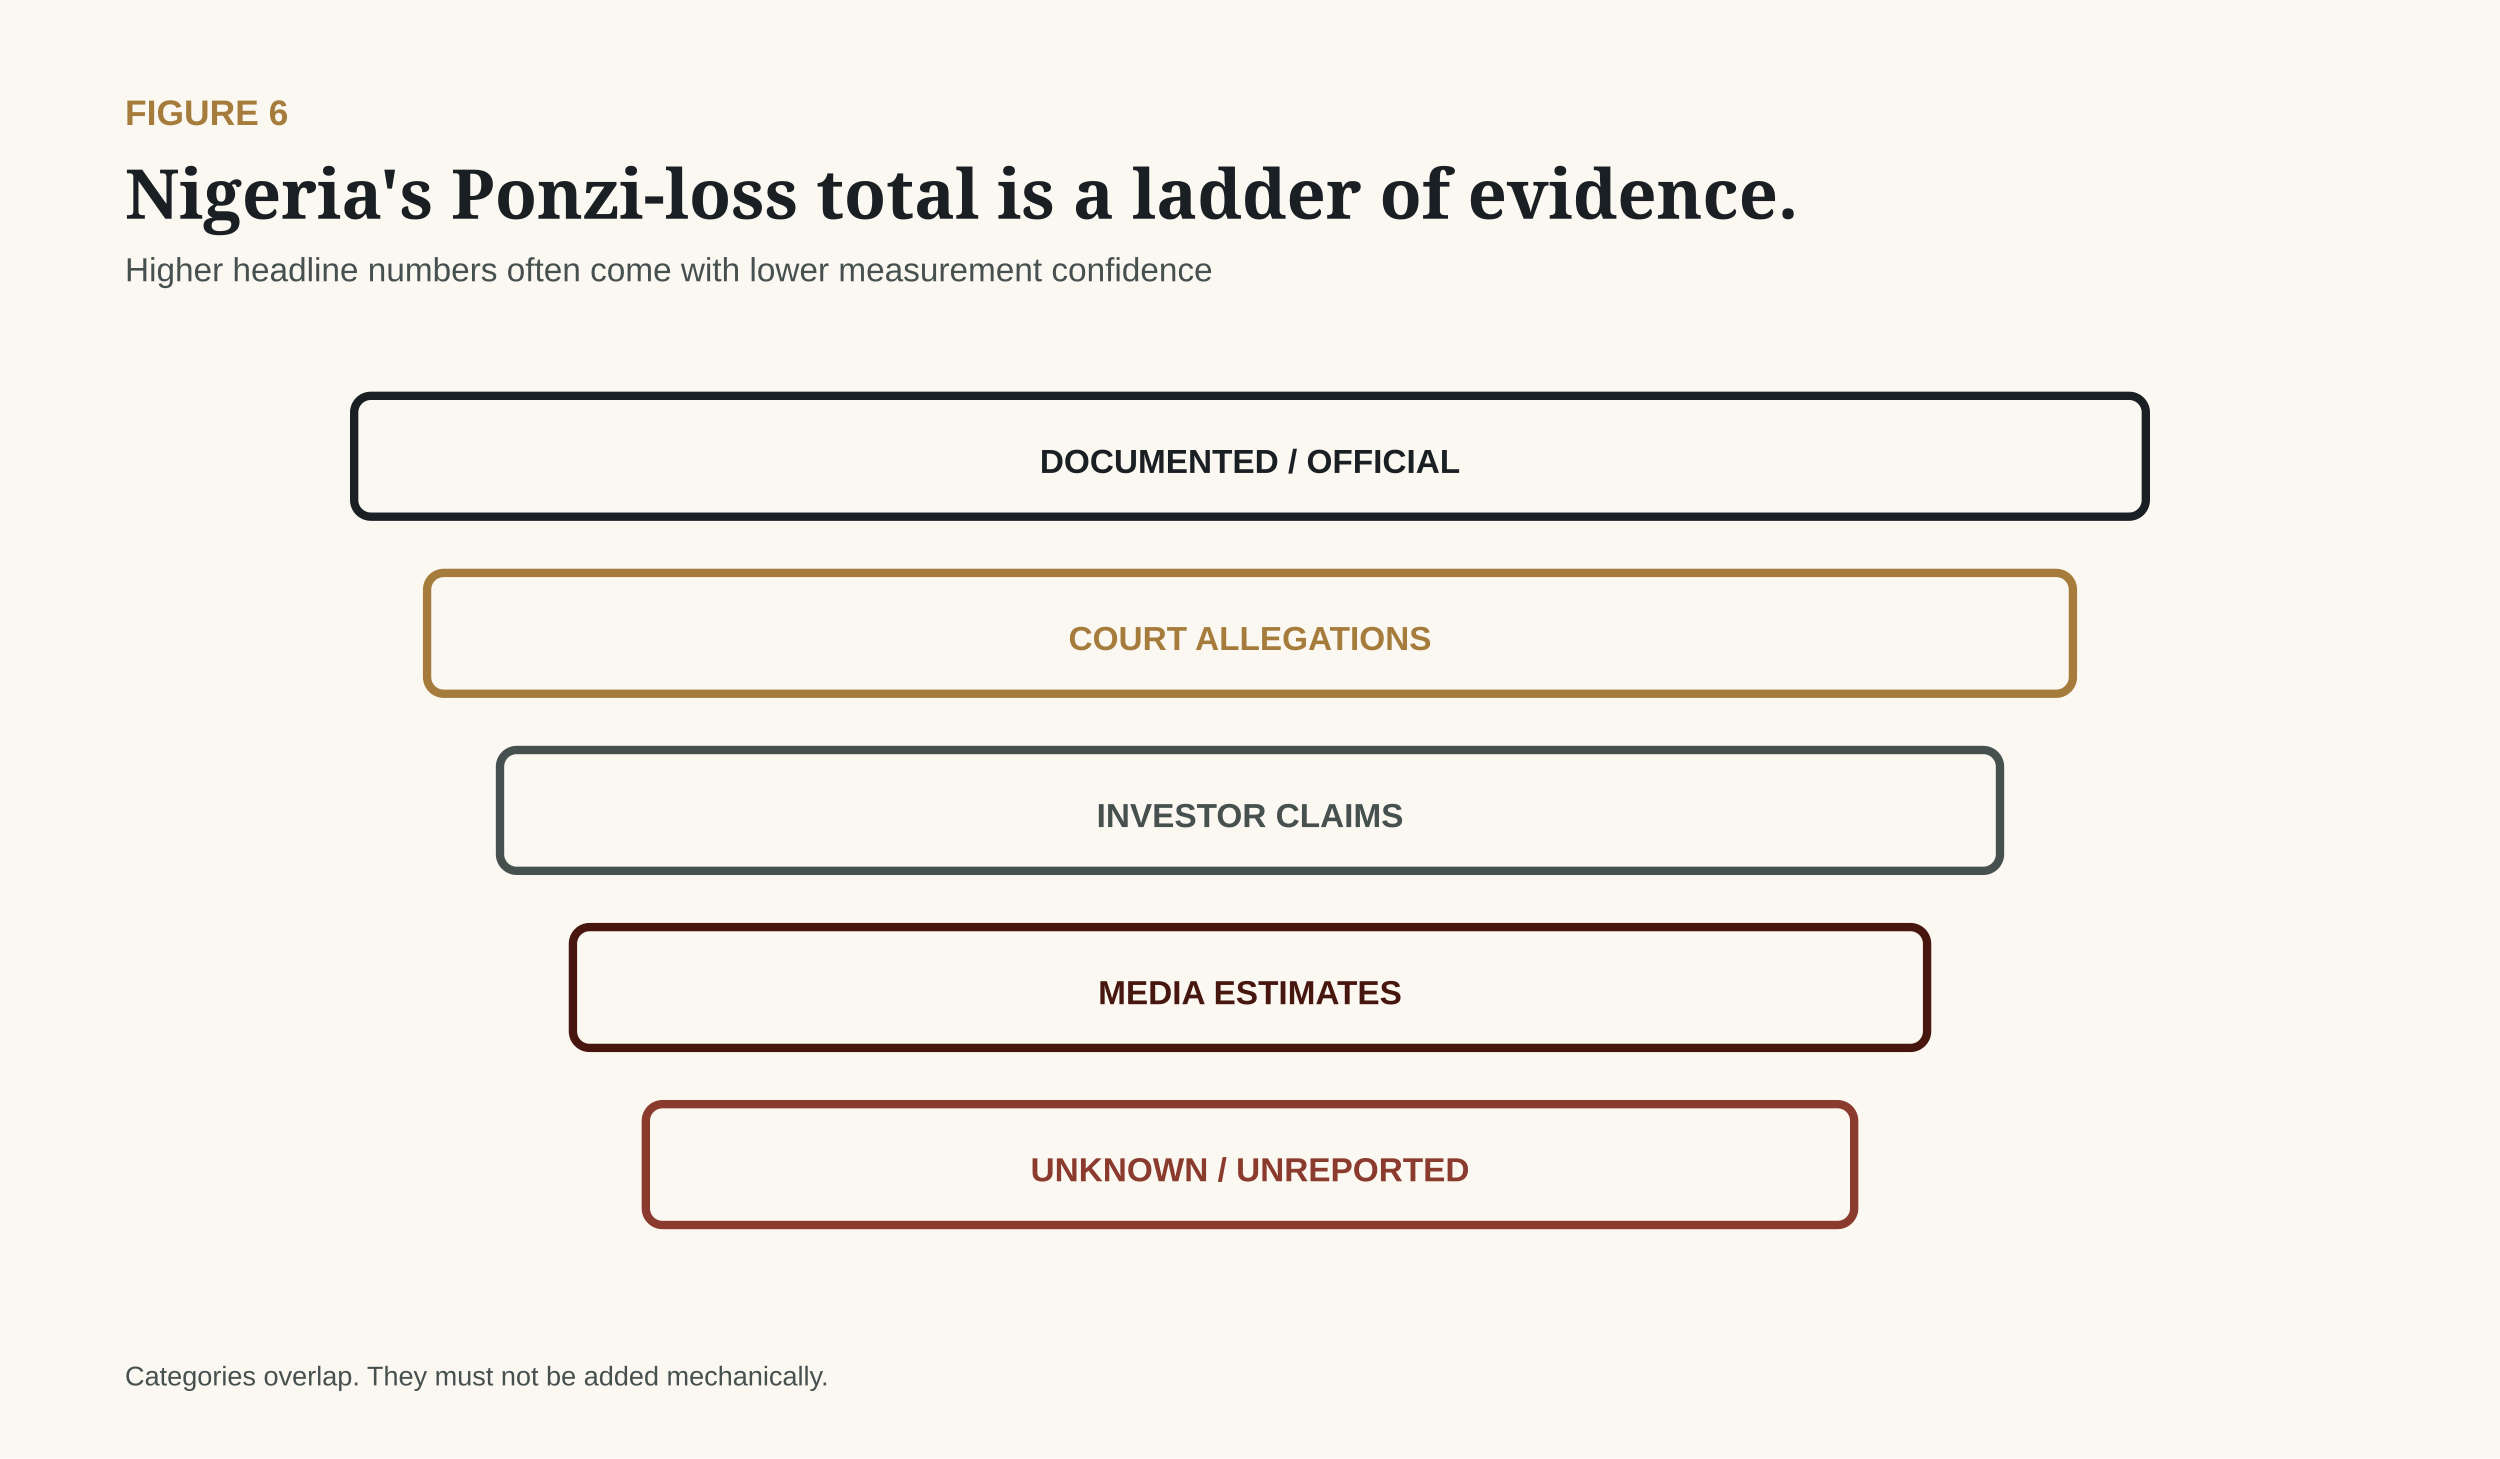
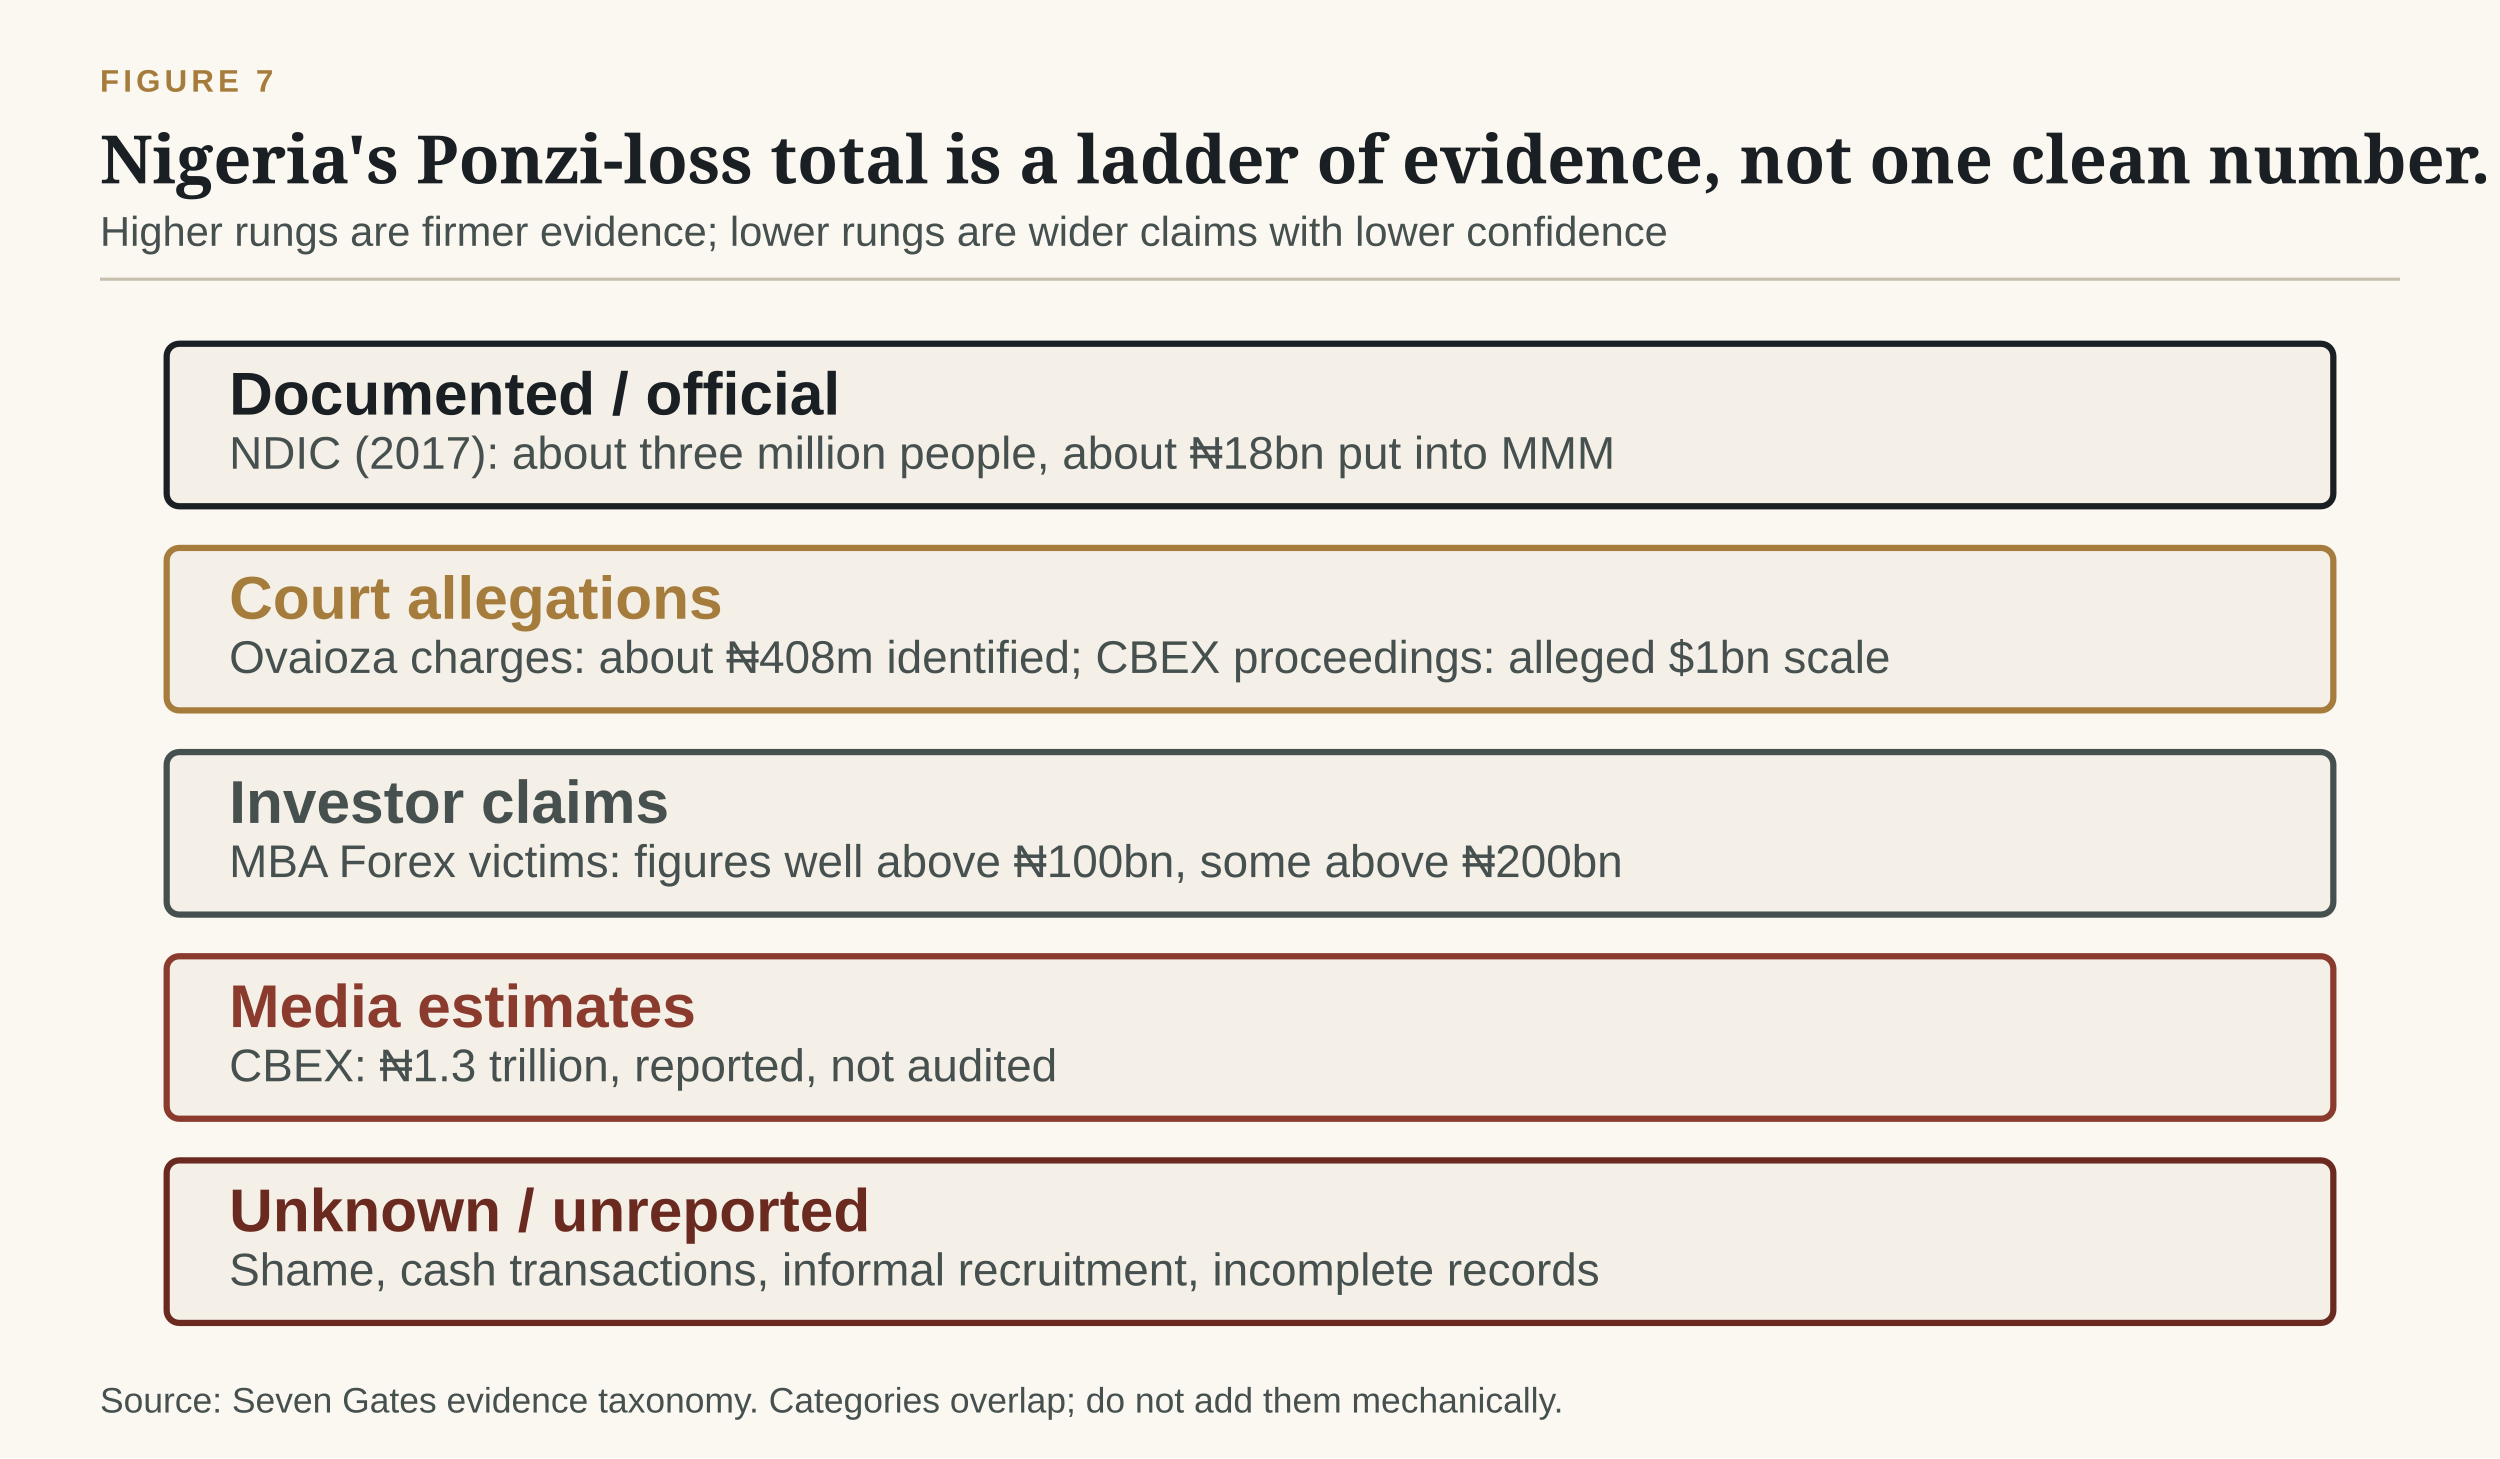
- <svg xmlns="http://www.w3.org/2000/svg" width="1200" height="700" viewBox="0 0 1200 700">
+ <svg xmlns="http://www.w3.org/2000/svg" width="1200" height="700" viewBox="0 0 1200 700" role="img">
  <rect width="1200" height="700" fill="#FBF8F1" />
-   <text x="60" y="60" font-family="Arial" font-size="17" font-weight="700" fill="#A67C3D">FIGURE 6</text>
-   <text x="60" y="105" font-family="Georgia" font-size="33" font-weight="700" fill="#1A1F24">Nigeria's Ponzi-loss total is a ladder of evidence.</text>
-   <text x="60" y="135" font-family="Arial" font-size="16" fill="#46504F">Higher headline numbers often come with lower measurement confidence</text>
-   <rect x="170" y="190" width="860" height="58" rx="8" fill="none" stroke="#1A1F24" stroke-width="4" />
-   <text x="600" y="227" text-anchor="middle" font-family="Arial" font-size="16" font-weight="700" fill="#1A1F24">DOCUMENTED / OFFICIAL</text>
-   <rect x="205" y="275" width="790" height="58" rx="8" fill="none" stroke="#A67C3D" stroke-width="4" />
-   <text x="600" y="312" text-anchor="middle" font-family="Arial" font-size="16" font-weight="700" fill="#A67C3D">COURT ALLEGATIONS</text>
-   <rect x="240" y="360" width="720" height="58" rx="8" fill="none" stroke="#46504F" stroke-width="4" />
-   <text x="600" y="397" text-anchor="middle" font-family="Arial" font-size="16" font-weight="700" fill="#46504F">INVESTOR CLAIMS</text>
-   <rect x="275" y="445" width="650" height="58" rx="8" fill="none" stroke="#46160F" stroke-width="4" />
-   <text x="600" y="482" text-anchor="middle" font-family="Arial" font-size="16" font-weight="700" fill="#46160F">MEDIA ESTIMATES</text>
-   <rect x="310" y="530" width="580" height="58" rx="8" fill="none" stroke="#8A3B2D" stroke-width="4" />
-   <text x="600" y="567" text-anchor="middle" font-family="Arial" font-size="16" font-weight="700" fill="#8A3B2D">UNKNOWN / UNREPORTED</text>
-   <text x="60" y="665" font-family="Arial" font-size="13" fill="#46504F">Categories overlap. They must not be added mechanically.</text>
+   <text x="48" y="44" font-family="Arial, Helvetica, sans-serif" font-size="15" font-weight="700" letter-spacing="2" fill="#A67C3D">FIGURE 7</text>
+   <text x="48" y="88" font-family="Georgia, 'EB Garamond', serif" font-size="32" font-weight="700" fill="#1A1F24">Nigeria's Ponzi-loss total is a ladder of evidence, not one clean number.</text>
+   <text x="48" y="118" font-family="Arial, Helvetica, sans-serif" font-size="20" fill="#46504F">Higher rungs are firmer evidence; lower rungs are wider claims with lower confidence</text>
+   <line x1="48" y1="134" x2="1152" y2="134" stroke="#C6BFAE" stroke-width="1.5" />
+   <rect x="80" y="165" width="1040" height="78" rx="6" fill="#F4F0E8" stroke="#1A1F24" stroke-width="3" />
+   <text x="110" y="199" font-family="Arial, Helvetica, sans-serif" font-size="29" fill="#1A1F24" text-anchor="start" font-weight="700">Documented / official</text>
+   <text x="110" y="225" font-family="Arial, Helvetica, sans-serif" font-size="22" fill="#46504F" text-anchor="start" font-weight="400">NDIC (2017): about three million people, about ₦18bn put into MMM</text>
+   <text x="1090" y="211" font-family="Arial, Helvetica, sans-serif" font-size="1" fill="#1A1F24" text-anchor="start" font-weight="400" />
+   <rect x="80" y="263" width="1040" height="78" rx="6" fill="#F4F0E8" stroke="#A67C3D" stroke-width="3" />
+   <text x="110" y="297" font-family="Arial, Helvetica, sans-serif" font-size="29" fill="#A67C3D" text-anchor="start" font-weight="700">Court allegations</text>
+   <text x="110" y="323" font-family="Arial, Helvetica, sans-serif" font-size="22" fill="#46504F" text-anchor="start" font-weight="400">Ovaioza charges: about ₦408m identified; CBEX proceedings: alleged $1bn scale</text>
+   <text x="1090" y="309" font-family="Arial, Helvetica, sans-serif" font-size="1" fill="#1A1F24" text-anchor="start" font-weight="400" />
+   <rect x="80" y="361" width="1040" height="78" rx="6" fill="#F4F0E8" stroke="#46504F" stroke-width="3" />
+   <text x="110" y="395" font-family="Arial, Helvetica, sans-serif" font-size="29" fill="#46504F" text-anchor="start" font-weight="700">Investor claims</text>
+   <text x="110" y="421" font-family="Arial, Helvetica, sans-serif" font-size="22" fill="#46504F" text-anchor="start" font-weight="400">MBA Forex victims: figures well above ₦100bn, some above ₦200bn</text>
+   <text x="1090" y="407" font-family="Arial, Helvetica, sans-serif" font-size="1" fill="#1A1F24" text-anchor="start" font-weight="400" />
+   <rect x="80" y="459" width="1040" height="78" rx="6" fill="#F4F0E8" stroke="#8A3B2D" stroke-width="3" />
+   <text x="110" y="493" font-family="Arial, Helvetica, sans-serif" font-size="29" fill="#8A3B2D" text-anchor="start" font-weight="700">Media estimates</text>
+   <text x="110" y="519" font-family="Arial, Helvetica, sans-serif" font-size="22" fill="#46504F" text-anchor="start" font-weight="400">CBEX: ₦1.3 trillion, reported, not audited</text>
+   <text x="1090" y="505" font-family="Arial, Helvetica, sans-serif" font-size="1" fill="#1A1F24" text-anchor="start" font-weight="400" />
+   <rect x="80" y="557" width="1040" height="78" rx="6" fill="#F4F0E8" stroke="#6B2A20" stroke-width="3" />
+   <text x="110" y="591" font-family="Arial, Helvetica, sans-serif" font-size="29" fill="#6B2A20" text-anchor="start" font-weight="700">Unknown / unreported</text>
+   <text x="110" y="617" font-family="Arial, Helvetica, sans-serif" font-size="22" fill="#46504F" text-anchor="start" font-weight="400">Shame, cash transactions, informal recruitment, incomplete records</text>
+   <text x="1090" y="603" font-family="Arial, Helvetica, sans-serif" font-size="1" fill="#1A1F24" text-anchor="start" font-weight="400" />
+   <text x="48" y="678" font-family="Arial, Helvetica, sans-serif" font-size="17" fill="#46504F">Source: Seven Gates evidence taxonomy. Categories overlap; do not add them mechanically.</text>
</svg>
